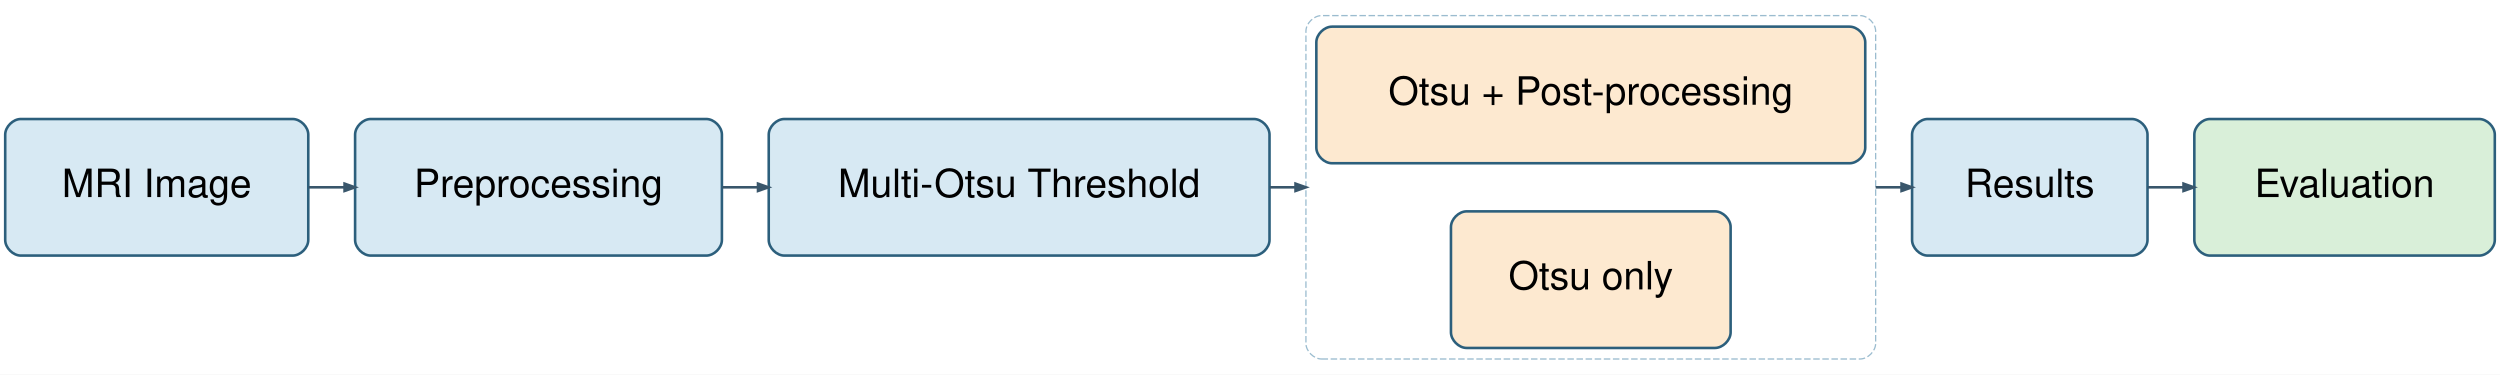
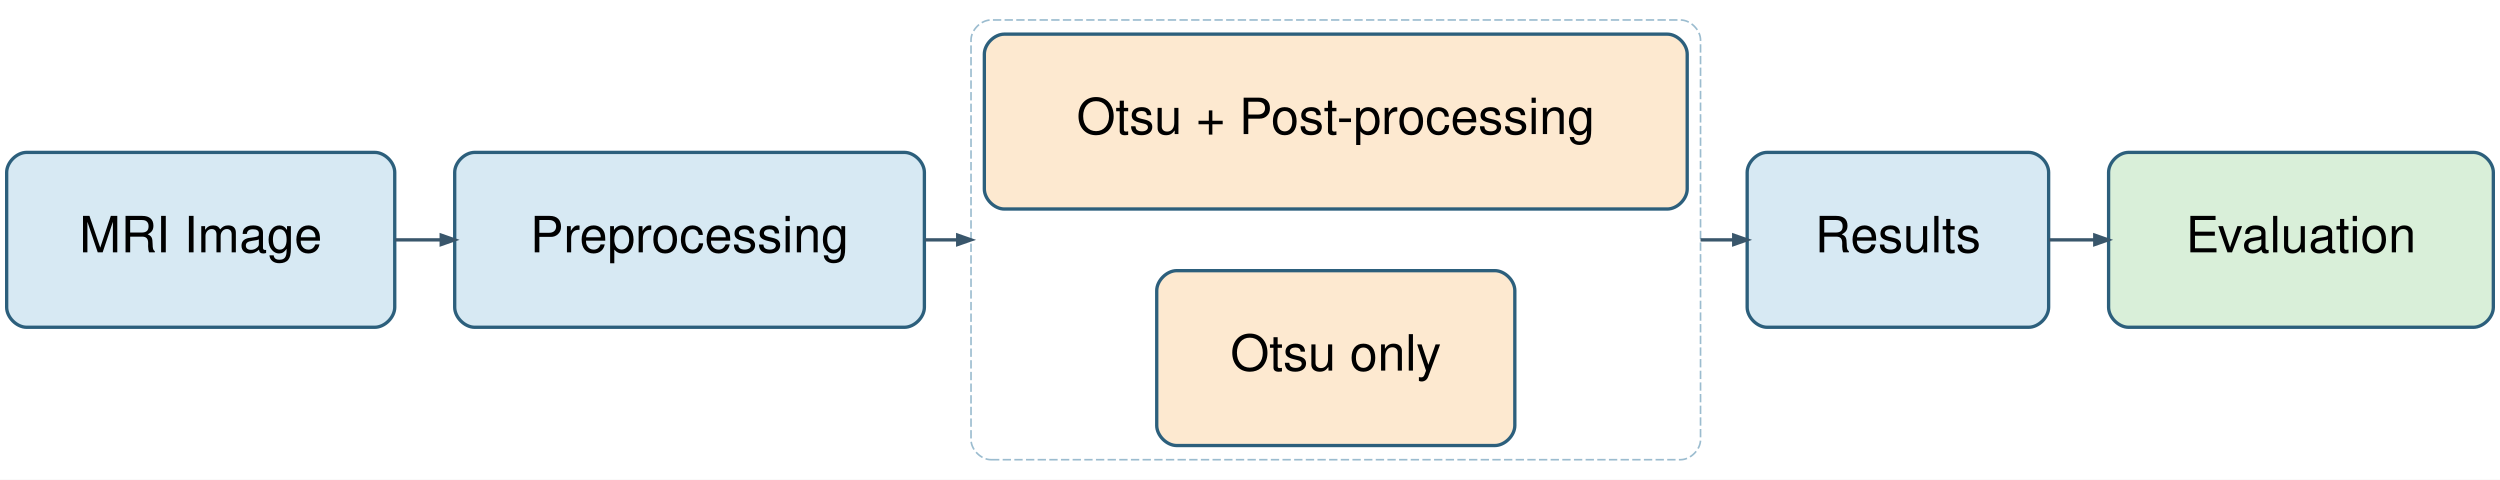
- <svg xmlns="http://www.w3.org/2000/svg" width="1922pt" height="288pt" viewBox="0.00 0.00 1922.00 288.00">
+ <svg xmlns="http://www.w3.org/2000/svg" width="1501pt" height="288pt" viewBox="0.00 0.00 1501.00 288.00">
  <g id="graph0" class="graph" transform="scale(1 1) rotate(0) translate(4 284)">
-     <polygon fill="white" stroke="transparent" points="-4,4 -4,-284 1918,-284 1918,4 -4,4" />
+     <polygon fill="white" stroke="transparent" points="-4,4 -4,-284 1497,-284 1497,4 -4,4" />
    <g id="clust1" class="cluster">
-       <path fill="white" stroke="#9bbccf" stroke-dasharray="5,2" d="M1012,-8C1012,-8 1426,-8 1426,-8 1432,-8 1438,-14 1438,-20 1438,-20 1438,-260 1438,-260 1438,-266 1432,-272 1426,-272 1426,-272 1012,-272 1012,-272 1006,-272 1000,-266 1000,-260 1000,-260 1000,-20 1000,-20 1000,-14 1006,-8 1012,-8" />
+       <path fill="white" stroke="#9bbccf" stroke-dasharray="5,2" d="M591,-8C591,-8 1005,-8 1005,-8 1011,-8 1017,-14 1017,-20 1017,-20 1017,-260 1017,-260 1017,-266 1011,-272 1005,-272 1005,-272 591,-272 591,-272 585,-272 579,-266 579,-260 579,-260 579,-20 579,-20 579,-14 585,-8 591,-8" />
    </g>
    <g id="node1" class="node">
      <path fill="#d7e9f3" stroke="#2c5f7c" stroke-width="2" d="M221,-192.5C221,-192.5 12,-192.5 12,-192.5 6,-192.5 0,-186.5 0,-180.5 0,-180.5 0,-99.5 0,-99.5 0,-93.5 6,-87.5 12,-87.5 12,-87.5 221,-87.5 221,-87.5 227,-87.5 233,-93.5 233,-99.5 233,-99.5 233,-180.5 233,-180.5 233,-186.5 227,-192.5 221,-192.5" />
      <text text-anchor="middle" x="116.5" y="-132.5" font-family="Helvetica,sans-Serif" font-size="30.00">MRI Image</text>
    </g>
    <g id="node2" class="node">
      <path fill="#d7e9f3" stroke="#2c5f7c" stroke-width="2" d="M539,-192.5C539,-192.5 281,-192.5 281,-192.5 275,-192.5 269,-186.5 269,-180.5 269,-180.5 269,-99.5 269,-99.5 269,-93.5 275,-87.5 281,-87.5 281,-87.5 539,-87.5 539,-87.5 545,-87.5 551,-93.5 551,-99.5 551,-99.5 551,-180.5 551,-180.5 551,-186.5 545,-192.5 539,-192.5" />
      <text text-anchor="middle" x="410" y="-132.5" font-family="Helvetica,sans-Serif" font-size="30.00">Preprocessing</text>
    </g>
    <g id="edge1" class="edge">
      <path fill="none" stroke="#39566b" stroke-width="2" d="M233.13,-140C242.22,-140 251.49,-140 260.76,-140" />
      <polygon fill="#39566b" stroke="#39566b" stroke-width="2" points="260.91,-142.8 268.91,-140 260.91,-137.2 260.91,-142.8" />
    </g>
+     <g id="edge2" class="edge">
+       <path fill="none" stroke="#39566b" stroke-width="2" d="M551.17,-140C557.6,-140 564.11,-140 570.67,-140" />
+       <polygon fill="#39566b" stroke="#39566b" stroke-width="2" points="571,-142.8 579,-140 571,-137.2 571,-142.8" />
+     </g>
    <g id="node3" class="node">
-       <path fill="#d7e9f3" stroke="#2c5f7c" stroke-width="2" d="M960,-192.5C960,-192.5 599,-192.5 599,-192.5 593,-192.5 587,-186.5 587,-180.5 587,-180.5 587,-99.5 587,-99.5 587,-93.5 593,-87.5 599,-87.5 599,-87.5 960,-87.5 960,-87.5 966,-87.5 972,-93.5 972,-99.5 972,-99.5 972,-180.5 972,-180.5 972,-186.5 966,-192.5 960,-192.5" />
-       <text text-anchor="middle" x="779.5" y="-132.5" font-family="Helvetica,sans-Serif" font-size="30.00">Multi-Otsu Threshold</text>
+       <path fill="#fde9d0" stroke="#2c5f7c" stroke-width="2" d="M997,-263.5C997,-263.5 599,-263.5 599,-263.5 593,-263.5 587,-257.5 587,-251.5 587,-251.5 587,-170.5 587,-170.5 587,-164.5 593,-158.5 599,-158.5 599,-158.5 997,-158.5 997,-158.5 1003,-158.5 1009,-164.5 1009,-170.5 1009,-170.5 1009,-251.5 1009,-251.5 1009,-257.5 1003,-263.5 997,-263.5" />
+       <text text-anchor="middle" x="798" y="-203.5" font-family="Helvetica,sans-Serif" font-size="30.00">Otsu + Post-processing</text>
    </g>
-     <g id="edge2" class="edge">
-       <path fill="none" stroke="#39566b" stroke-width="2" d="M551.25,-140C560.26,-140 569.43,-140 578.65,-140" />
-       <polygon fill="#39566b" stroke="#39566b" stroke-width="2" points="578.76,-142.8 586.76,-140 578.76,-137.2 578.76,-142.8" />
+     <g id="node6" class="node">
+       <path fill="#d7e9f3" stroke="#2c5f7c" stroke-width="2" d="M1214,-192.5C1214,-192.5 1057,-192.5 1057,-192.5 1051,-192.5 1045,-186.5 1045,-180.5 1045,-180.5 1045,-99.5 1045,-99.5 1045,-93.5 1051,-87.5 1057,-87.5 1057,-87.5 1214,-87.5 1214,-87.5 1220,-87.5 1226,-93.5 1226,-99.5 1226,-99.5 1226,-180.5 1226,-180.5 1226,-186.5 1220,-192.5 1214,-192.5" />
+       <text text-anchor="middle" x="1135.5" y="-132.5" font-family="Helvetica,sans-Serif" font-size="30.00">Results</text>
    </g>
    <g id="edge3" class="edge">
-       <path fill="none" stroke="#39566b" stroke-width="2" d="M972.08,-140C978.59,-140 985.14,-140 991.69,-140" />
-       <polygon fill="#39566b" stroke="#39566b" stroke-width="2" points="992,-142.8 1000,-140 992,-137.2 992,-142.8" />
+       <path fill="none" stroke="#39566b" stroke-width="2" d="M1017,-140C1023.72,-140 1030.32,-140 1036.76,-140" />
+       <polygon fill="#39566b" stroke="#39566b" stroke-width="2" points="1036.92,-142.8 1044.92,-140 1036.92,-137.2 1036.92,-142.8" />
    </g>
-     <g id="node4" class="node">
-       <path fill="#fde9d0" stroke="#2c5f7c" stroke-width="2" d="M1418,-263.5C1418,-263.5 1020,-263.5 1020,-263.5 1014,-263.5 1008,-257.5 1008,-251.5 1008,-251.5 1008,-170.5 1008,-170.5 1008,-164.5 1014,-158.5 1020,-158.5 1020,-158.5 1418,-158.5 1418,-158.5 1424,-158.5 1430,-164.5 1430,-170.5 1430,-170.5 1430,-251.5 1430,-251.5 1430,-257.5 1424,-263.5 1418,-263.5" />
-       <text text-anchor="middle" x="1219" y="-203.5" font-family="Helvetica,sans-Serif" font-size="30.00">Otsu + Post-processing</text>
+     <g id="node5" class="node">
+       <path fill="#fde9d0" stroke="#2c5f7c" stroke-width="2" d="M893.5,-121.5C893.5,-121.5 702.5,-121.5 702.5,-121.5 696.5,-121.5 690.5,-115.5 690.5,-109.5 690.5,-109.5 690.5,-28.5 690.5,-28.5 690.5,-22.5 696.5,-16.5 702.5,-16.5 702.5,-16.5 893.5,-16.5 893.5,-16.5 899.5,-16.5 905.5,-22.5 905.5,-28.5 905.5,-28.5 905.5,-109.5 905.5,-109.5 905.5,-115.5 899.5,-121.5 893.5,-121.5" />
+       <text text-anchor="middle" x="798" y="-61.5" font-family="Helvetica,sans-Serif" font-size="30.00">Otsu only</text>
    </g>
    <g id="node7" class="node">
-       <path fill="#d7e9f3" stroke="#2c5f7c" stroke-width="2" d="M1635,-192.5C1635,-192.5 1478,-192.5 1478,-192.5 1472,-192.5 1466,-186.5 1466,-180.5 1466,-180.5 1466,-99.5 1466,-99.5 1466,-93.5 1472,-87.5 1478,-87.5 1478,-87.5 1635,-87.5 1635,-87.5 1641,-87.5 1647,-93.5 1647,-99.5 1647,-99.5 1647,-180.5 1647,-180.5 1647,-186.5 1641,-192.5 1635,-192.5" />
-       <text text-anchor="middle" x="1556.5" y="-132.5" font-family="Helvetica,sans-Serif" font-size="30.00">Results</text>
+       <path fill="#d9efd9" stroke="#2c5f7c" stroke-width="2" d="M1481,-192.5C1481,-192.5 1274,-192.5 1274,-192.5 1268,-192.5 1262,-186.5 1262,-180.5 1262,-180.5 1262,-99.5 1262,-99.5 1262,-93.5 1268,-87.5 1274,-87.5 1274,-87.5 1481,-87.5 1481,-87.5 1487,-87.5 1493,-93.5 1493,-99.5 1493,-99.5 1493,-180.5 1493,-180.5 1493,-186.5 1487,-192.5 1481,-192.5" />
+       <text text-anchor="middle" x="1377.5" y="-132.5" font-family="Helvetica,sans-Serif" font-size="30.00">Evaluation</text>
    </g>
    <g id="edge4" class="edge">
-       <path fill="none" stroke="#39566b" stroke-width="2" d="M1438,-140C1444.72,-140 1451.32,-140 1457.76,-140" />
-       <polygon fill="#39566b" stroke="#39566b" stroke-width="2" points="1457.92,-142.8 1465.92,-140 1457.92,-137.2 1457.92,-142.8" />
-     </g>
-     <g id="node6" class="node">
-       <path fill="#fde9d0" stroke="#2c5f7c" stroke-width="2" d="M1314.5,-121.5C1314.5,-121.5 1123.5,-121.5 1123.5,-121.5 1117.5,-121.5 1111.5,-115.5 1111.5,-109.5 1111.5,-109.5 1111.5,-28.5 1111.5,-28.5 1111.5,-22.5 1117.5,-16.5 1123.5,-16.5 1123.5,-16.5 1314.5,-16.5 1314.5,-16.5 1320.5,-16.5 1326.5,-22.5 1326.5,-28.5 1326.5,-28.5 1326.5,-109.5 1326.5,-109.5 1326.5,-115.5 1320.5,-121.5 1314.5,-121.5" />
-       <text text-anchor="middle" x="1219" y="-61.5" font-family="Helvetica,sans-Serif" font-size="30.00">Otsu only</text>
-     </g>
-     <g id="node8" class="node">
-       <path fill="#d9efd9" stroke="#2c5f7c" stroke-width="2" d="M1902,-192.5C1902,-192.5 1695,-192.5 1695,-192.5 1689,-192.5 1683,-186.5 1683,-180.5 1683,-180.5 1683,-99.5 1683,-99.5 1683,-93.5 1689,-87.5 1695,-87.5 1695,-87.5 1902,-87.5 1902,-87.5 1908,-87.5 1914,-93.5 1914,-99.5 1914,-99.5 1914,-180.5 1914,-180.5 1914,-186.5 1908,-192.5 1902,-192.5" />
-       <text text-anchor="middle" x="1798.5" y="-132.5" font-family="Helvetica,sans-Serif" font-size="30.00">Evaluation</text>
-     </g>
-     <g id="edge5" class="edge">
-       <path fill="none" stroke="#39566b" stroke-width="2" d="M1647.21,-140C1656.17,-140 1665.37,-140 1674.59,-140" />
-       <polygon fill="#39566b" stroke="#39566b" stroke-width="2" points="1674.7,-142.8 1682.7,-140 1674.7,-137.2 1674.7,-142.8" />
+       <path fill="none" stroke="#39566b" stroke-width="2" d="M1226.21,-140C1235.17,-140 1244.37,-140 1253.59,-140" />
+       <polygon fill="#39566b" stroke="#39566b" stroke-width="2" points="1253.7,-142.8 1261.7,-140 1253.7,-137.2 1253.7,-142.8" />
    </g>
  </g>
</svg>
